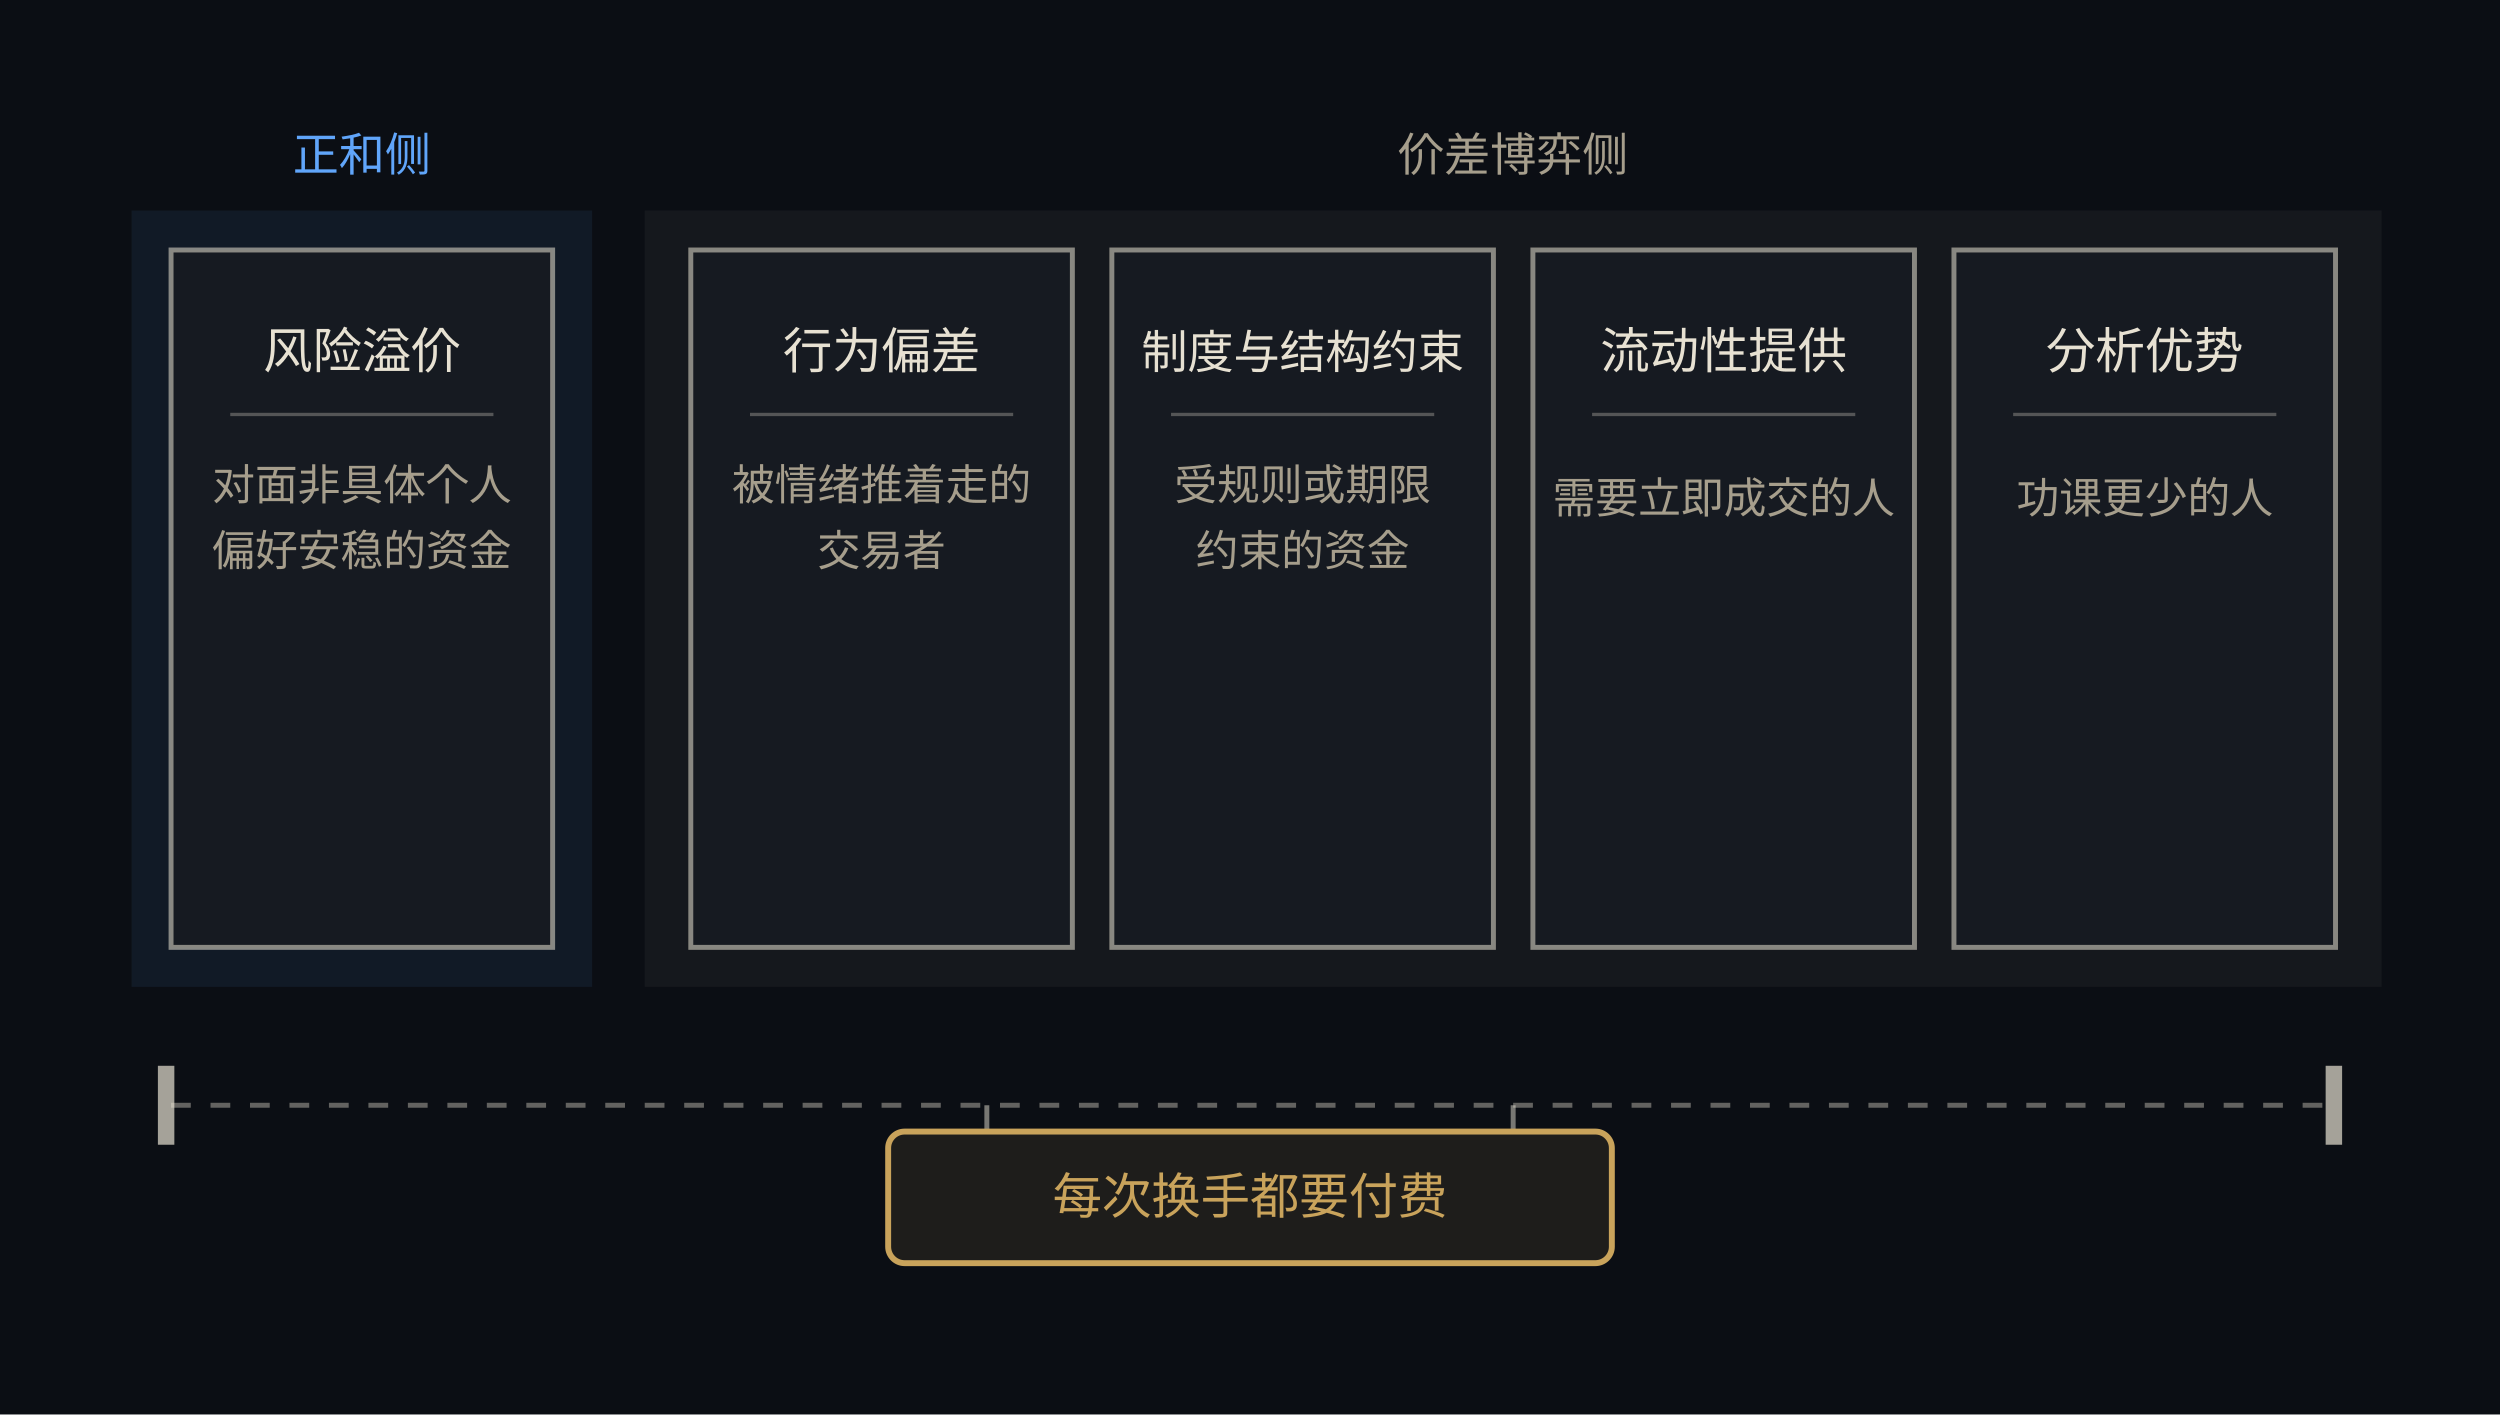
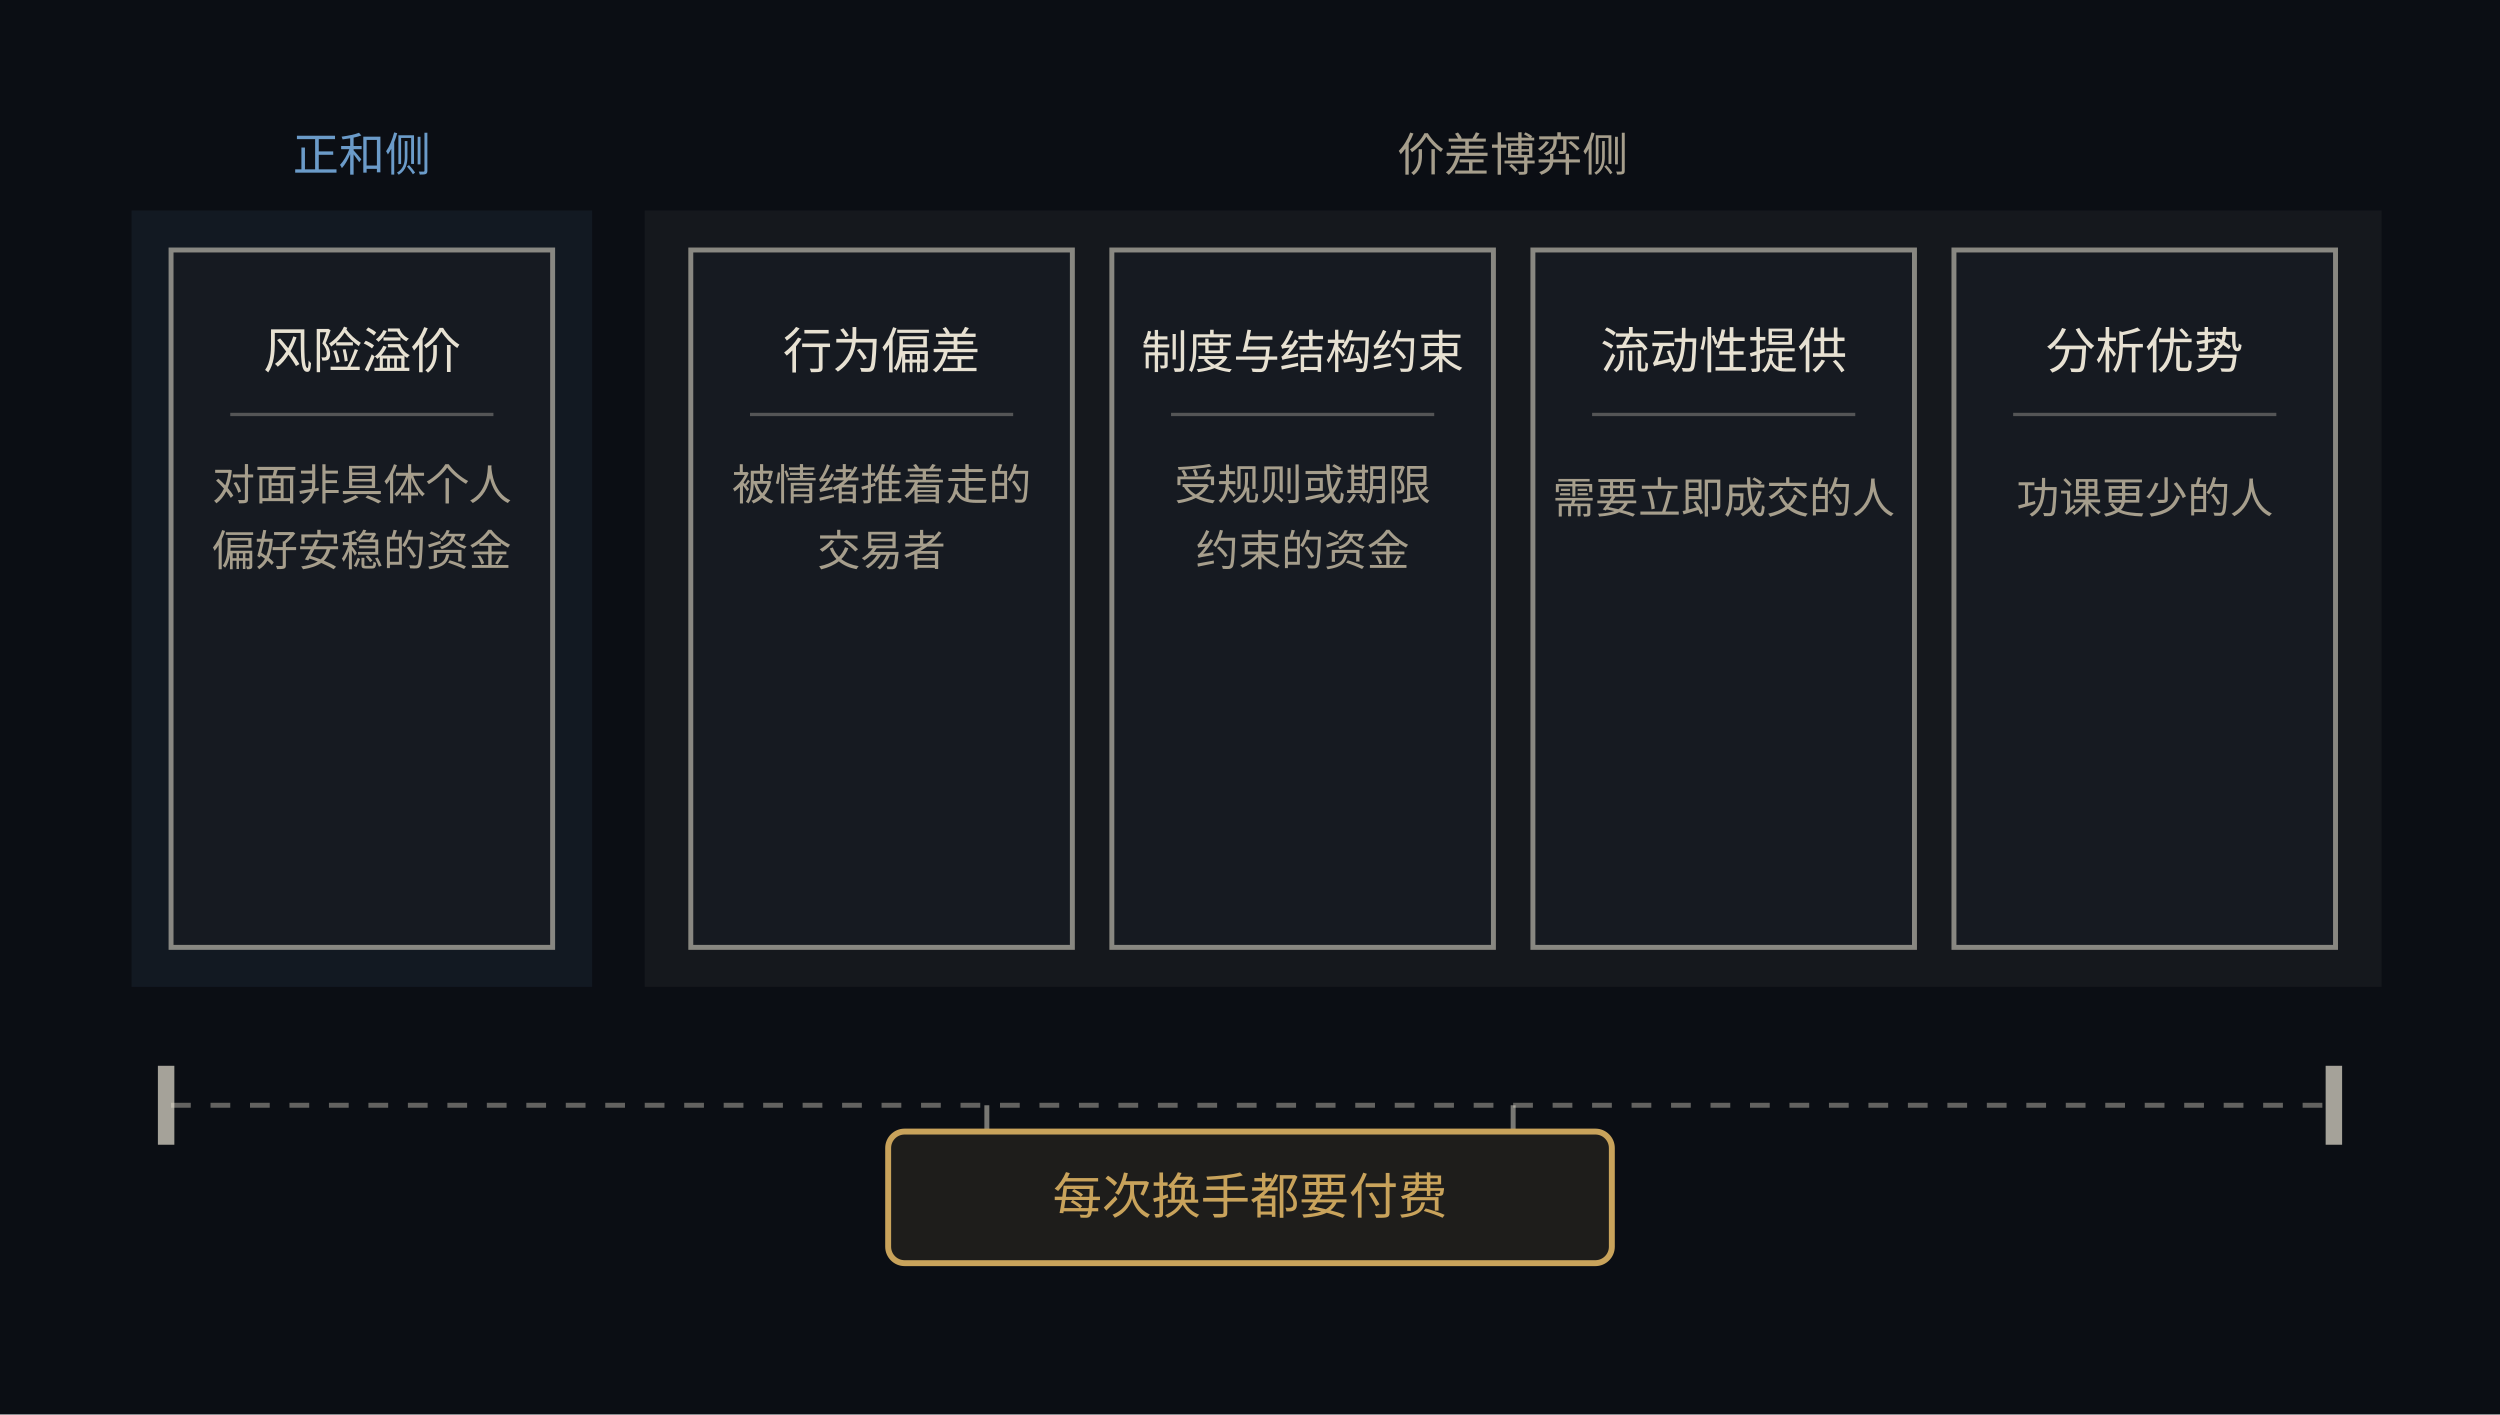
<svg xmlns="http://www.w3.org/2000/svg" viewBox="0 0 760 430" font-family="'Noto Sans SC','Microsoft YaHei',sans-serif">
  <rect width="760" height="430" fill="var(--fig-canvas, #0B0E14)" />
  <g font-family="'Noto Sans SC','Microsoft YaHei',sans-serif">
-     <rect x="40" y="64" width="140" height="236" fill="var(--fig-accent, #60A5FA)" fill-opacity="0.08" />
+     <rect x="40" y="64" width="140" height="236" fill="var(--fig-accent, #6B9BC9)" fill-opacity="0.08" />
    <rect x="196" y="64" width="528" height="236" fill="var(--fig-ink, #E7E1D2)" fill-opacity="0.05" />
-     <text x="110" y="52" text-anchor="middle" font-size="14" fill="var(--fig-accent, #60A5FA)">正和侧</text>
+     <text x="110" y="52" text-anchor="middle" font-size="14" fill="var(--fig-accent, #6B9BC9)">正和侧</text>
    <text x="460" y="52" text-anchor="middle" font-size="14" fill="var(--fig-ink-sub, #A69E8C)">价差博弈侧</text>
    <rect x="52" y="76" width="116" height="212" fill="var(--fig-surface, #161A21)" stroke="var(--fig-ink, #E7E1D2)" stroke-opacity="0.55" stroke-width="1.5" />
    <rect x="210" y="76" width="116" height="212" fill="var(--fig-surface, #161A21)" stroke="var(--fig-ink, #E7E1D2)" stroke-opacity="0.55" stroke-width="1.5" />
    <rect x="338" y="76" width="116" height="212" fill="var(--fig-surface, #161A21)" stroke="var(--fig-ink, #E7E1D2)" stroke-opacity="0.55" stroke-width="1.5" />
    <rect x="466" y="76" width="116" height="212" fill="var(--fig-surface, #161A21)" stroke="var(--fig-ink, #E7E1D2)" stroke-opacity="0.55" stroke-width="1.5" />
    <rect x="594" y="76" width="116" height="212" fill="var(--fig-surface, #161A21)" stroke="var(--fig-ink, #E7E1D2)" stroke-opacity="0.55" stroke-width="1.5" />
    <text x="110" y="112" text-anchor="middle" font-size="15" fill="var(--fig-ink, #E7E1D2)">风险溢价</text>
    <text x="268" y="112" text-anchor="middle" font-size="15" fill="var(--fig-ink, #E7E1D2)">行为偏差</text>
    <text x="396" y="112" text-anchor="middle" font-size="14" fill="var(--fig-ink, #E7E1D2)">制度与结构约束</text>
    <text x="524" y="112" text-anchor="middle" font-size="15" fill="var(--fig-ink, #E7E1D2)">流动性提供</text>
    <text x="652" y="112" text-anchor="middle" font-size="15" fill="var(--fig-ink, #E7E1D2)">分析优势</text>
    <line x1="70" y1="126" x2="150" y2="126" stroke="var(--fig-ink, #E7E1D2)" stroke-opacity="0.3" stroke-width="1" />
    <line x1="228" y1="126" x2="308" y2="126" stroke="var(--fig-ink, #E7E1D2)" stroke-opacity="0.3" stroke-width="1" />
    <line x1="356" y1="126" x2="436" y2="126" stroke="var(--fig-ink, #E7E1D2)" stroke-opacity="0.3" stroke-width="1" />
    <line x1="484" y1="126" x2="564" y2="126" stroke="var(--fig-ink, #E7E1D2)" stroke-opacity="0.3" stroke-width="1" />
    <line x1="612" y1="126" x2="692" y2="126" stroke="var(--fig-ink, #E7E1D2)" stroke-opacity="0.3" stroke-width="1" />
    <text x="110" y="152" text-anchor="middle" font-size="13" fill="var(--fig-ink-sub, #A69E8C)">对面非具体个人<tspan x="110" dy="20">偏好安稳的资金</tspan>
    </text>
    <text x="268" y="152" text-anchor="middle" font-size="13" fill="var(--fig-ink-sub, #A69E8C)">被情绪推着走的</text>
    <text x="268" y="172" text-anchor="middle" font-size="13" fill="var(--fig-ink-sub, #A69E8C)">交易者</text>
    <text x="396" y="152" text-anchor="middle" font-size="13" fill="var(--fig-ink-sub, #A69E8C)">受规则或期限</text>
    <text x="396" y="172" text-anchor="middle" font-size="13" fill="var(--fig-ink-sub, #A69E8C)">约束的资金</text>
    <text x="524" y="156" text-anchor="middle" font-size="13" fill="var(--fig-ink-sub, #A69E8C)">需要立即成交的人</text>
    <text x="652" y="156" text-anchor="middle" font-size="13" fill="var(--fig-ink-sub, #A69E8C)">功课更少的人</text>
    <line x1="52" y1="336" x2="710" y2="336" stroke="var(--fig-ink, #E7E1D2)" stroke-opacity="0.4" stroke-width="1.5" stroke-dasharray="6 6" />
    <rect x="48" y="324" width="5" height="24" fill="var(--fig-ink, #E7E1D2)" fill-opacity="0.7" />
    <rect x="707" y="324" width="5" height="24" fill="var(--fig-ink, #E7E1D2)" fill-opacity="0.7" />
    <line x1="300" y1="336" x2="300" y2="344" stroke="var(--fig-ink, #E7E1D2)" stroke-opacity="0.5" stroke-width="1.5" />
    <line x1="460" y1="336" x2="460" y2="344" stroke="var(--fig-ink, #E7E1D2)" stroke-opacity="0.5" stroke-width="1.5" />
    <rect x="270" y="344" width="220" height="40" rx="5" fill="var(--fig-yellow, #C9A35B)" fill-opacity="0.10" stroke="var(--fig-yellow, #C9A35B)" stroke-width="1.8" />
    <text x="380" y="369" text-anchor="middle" font-size="15" fill="var(--fig-yellow, #C9A35B)">每次换手都要付费</text>
  </g>
</svg>
